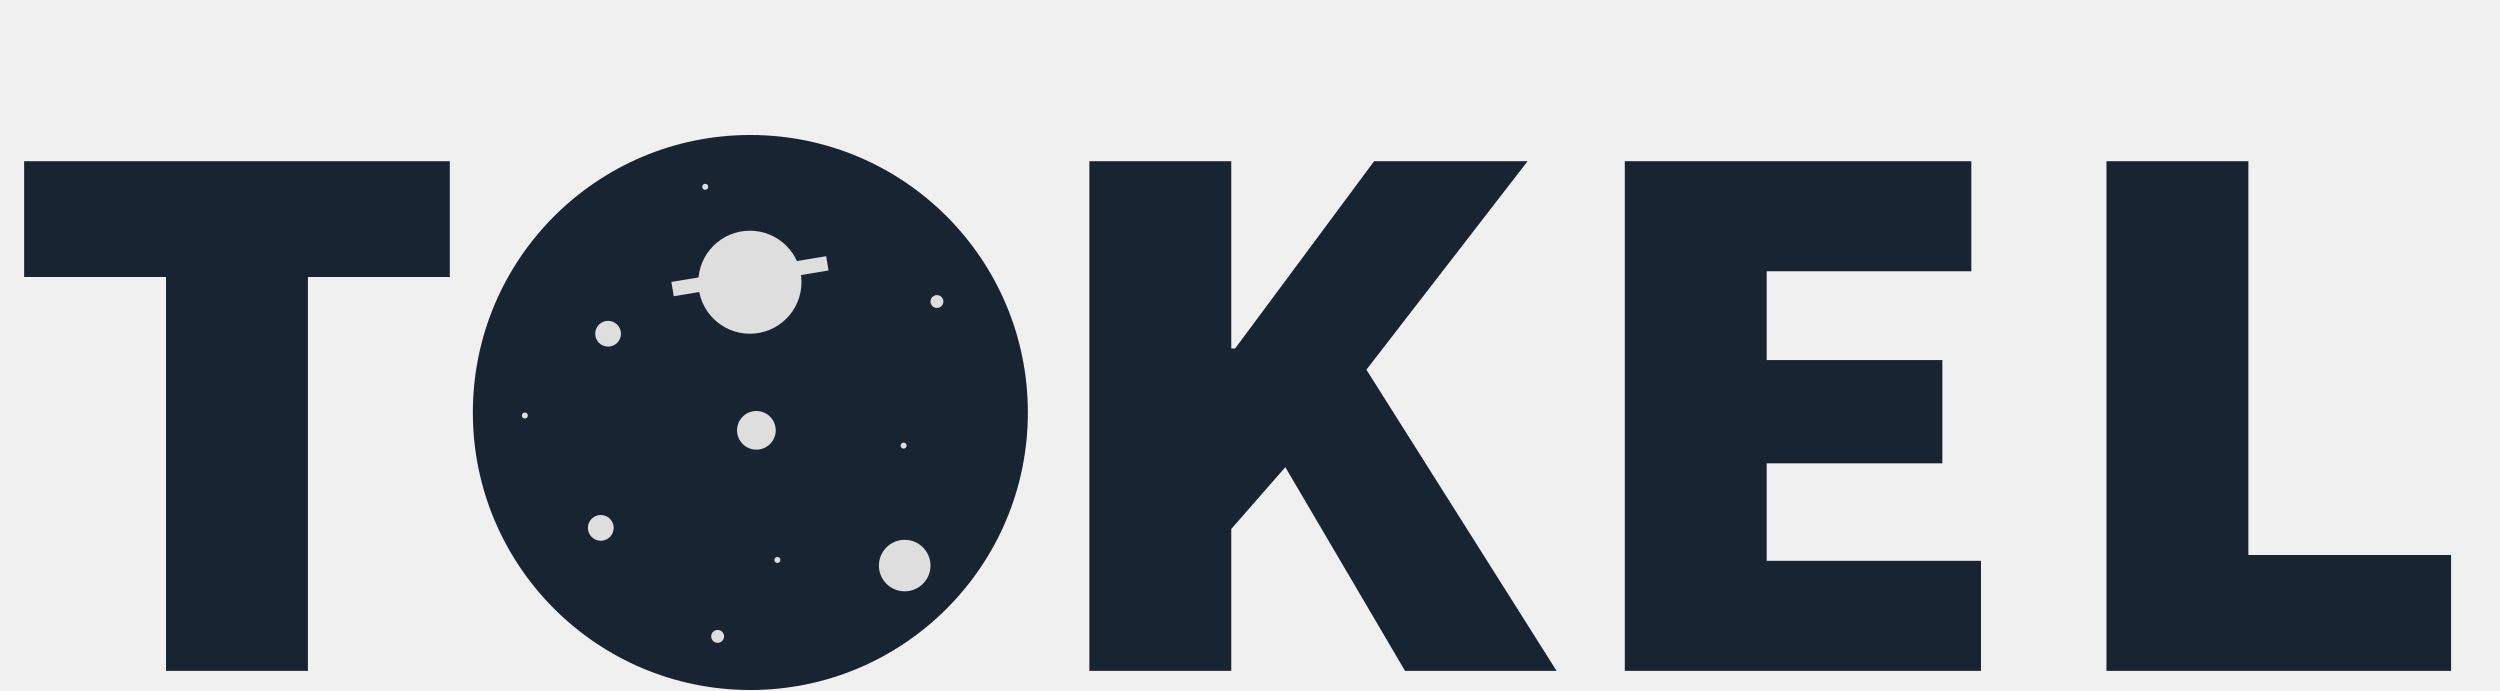
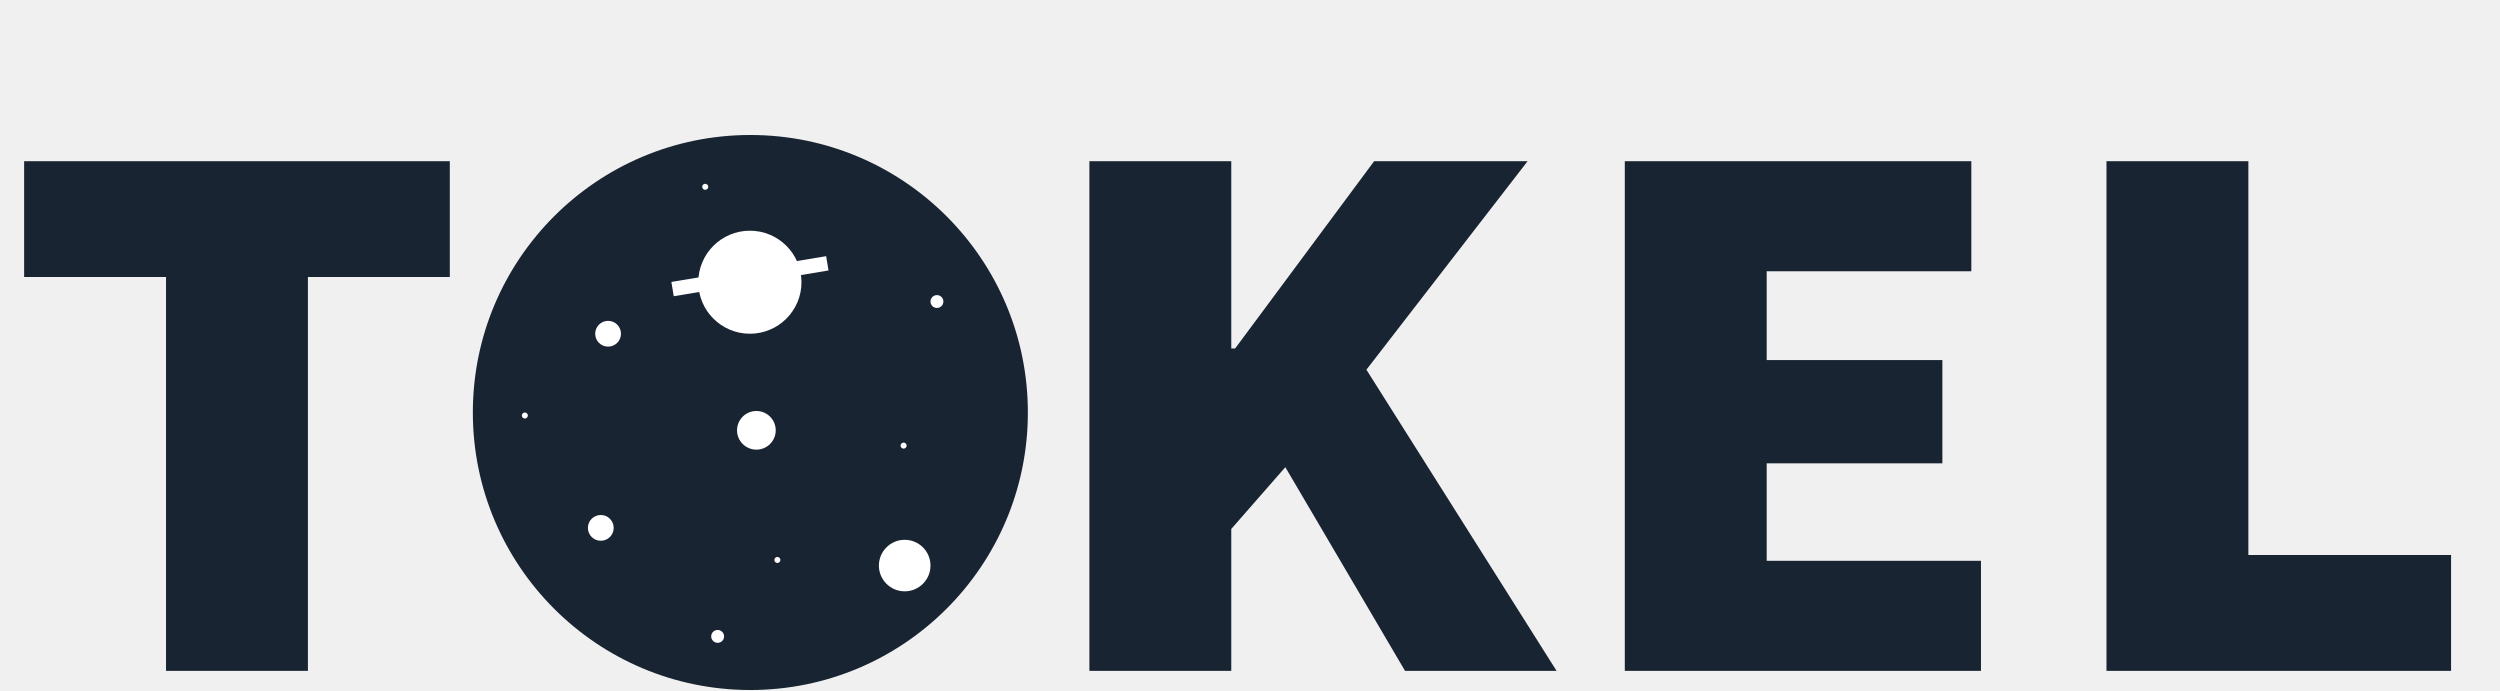
<svg xmlns="http://www.w3.org/2000/svg" width="518" height="143" viewBox="0 0 518 143" fill="none">
  <path d="M34.4 139V57.4H5V33.4H93.2V57.4H63.8V139H34.4ZM225.72 139V33.4H255.12V72.2H255.92L284.72 33.4H316.52L283.12 76.6L322.52 139H291.12L266.32 96.8L255.12 109.6V139H225.72ZM336.658 139V33.4H408.458V56.2H366.058V74.6H402.458V96H366.058V116.2H410.458V139H336.658ZM436.463 139V33.4H465.863V115H507.863V139H436.463Z" fill="#192432" />
  <ellipse cx="155.473" cy="85.47" rx="57.5" ry="57.5" fill="#192432" />
-   <ellipse cx="155.377" cy="58.475" rx="10.689" ry="10.674" fill="#DEDEDE" />
-   <path d="M139.355 59.896L171.424 54.559" stroke="#DEDEDE" stroke-width="3" />
-   <ellipse cx="156.723" cy="89.162" rx="4.009" ry="4.003" fill="#DEDEDE" />
-   <ellipse cx="194.133" cy="62.478" rx="1.336" ry="1.334" fill="#DEDEDE" />
-   <ellipse cx="187.228" cy="92.33" rx="0.623" ry="0.624" fill="#DEDEDE" />
-   <ellipse cx="108.75" cy="86.093" rx="0.623" ry="0.624" fill="#DEDEDE" />
-   <ellipse cx="146.124" cy="38.705" rx="0.623" ry="0.624" fill="#DEDEDE" />
-   <ellipse cx="161.076" cy="116.022" rx="0.623" ry="0.624" fill="#DEDEDE" />
-   <ellipse cx="148.696" cy="131.861" rx="1.336" ry="1.334" fill="#DEDEDE" />
-   <ellipse cx="187.453" cy="117.185" rx="5.345" ry="5.337" fill="#DEDEDE" />
-   <ellipse cx="124.484" cy="109.377" rx="2.672" ry="2.669" fill="#DEDEDE" />
-   <ellipse cx="125.995" cy="69.151" rx="2.672" ry="2.669" fill="#DEDEDE" />
+   <ellipse cx="155.377" cy="58.475" rx="10.689" ry="10.674" fill="white" />
+   <path d="M139.355 59.896L171.424 54.559" stroke="white" stroke-width="3" />
+   <ellipse cx="156.723" cy="89.162" rx="4.009" ry="4.003" fill="white" />
+   <ellipse cx="194.133" cy="62.478" rx="1.336" ry="1.334" fill="white" />
+   <ellipse cx="187.228" cy="92.33" rx="0.623" ry="0.624" fill="white" />
+   <ellipse cx="108.75" cy="86.093" rx="0.623" ry="0.624" fill="white" />
+   <ellipse cx="146.124" cy="38.705" rx="0.623" ry="0.624" fill="white" />
+   <ellipse cx="161.076" cy="116.022" rx="0.623" ry="0.624" fill="white" />
+   <ellipse cx="148.696" cy="131.861" rx="1.336" ry="1.334" fill="white" />
+   <ellipse cx="187.453" cy="117.185" rx="5.345" ry="5.337" fill="white" />
+   <ellipse cx="124.484" cy="109.377" rx="2.672" ry="2.669" fill="white" />
+   <ellipse cx="125.995" cy="69.151" rx="2.672" ry="2.669" fill="white" />
</svg>
